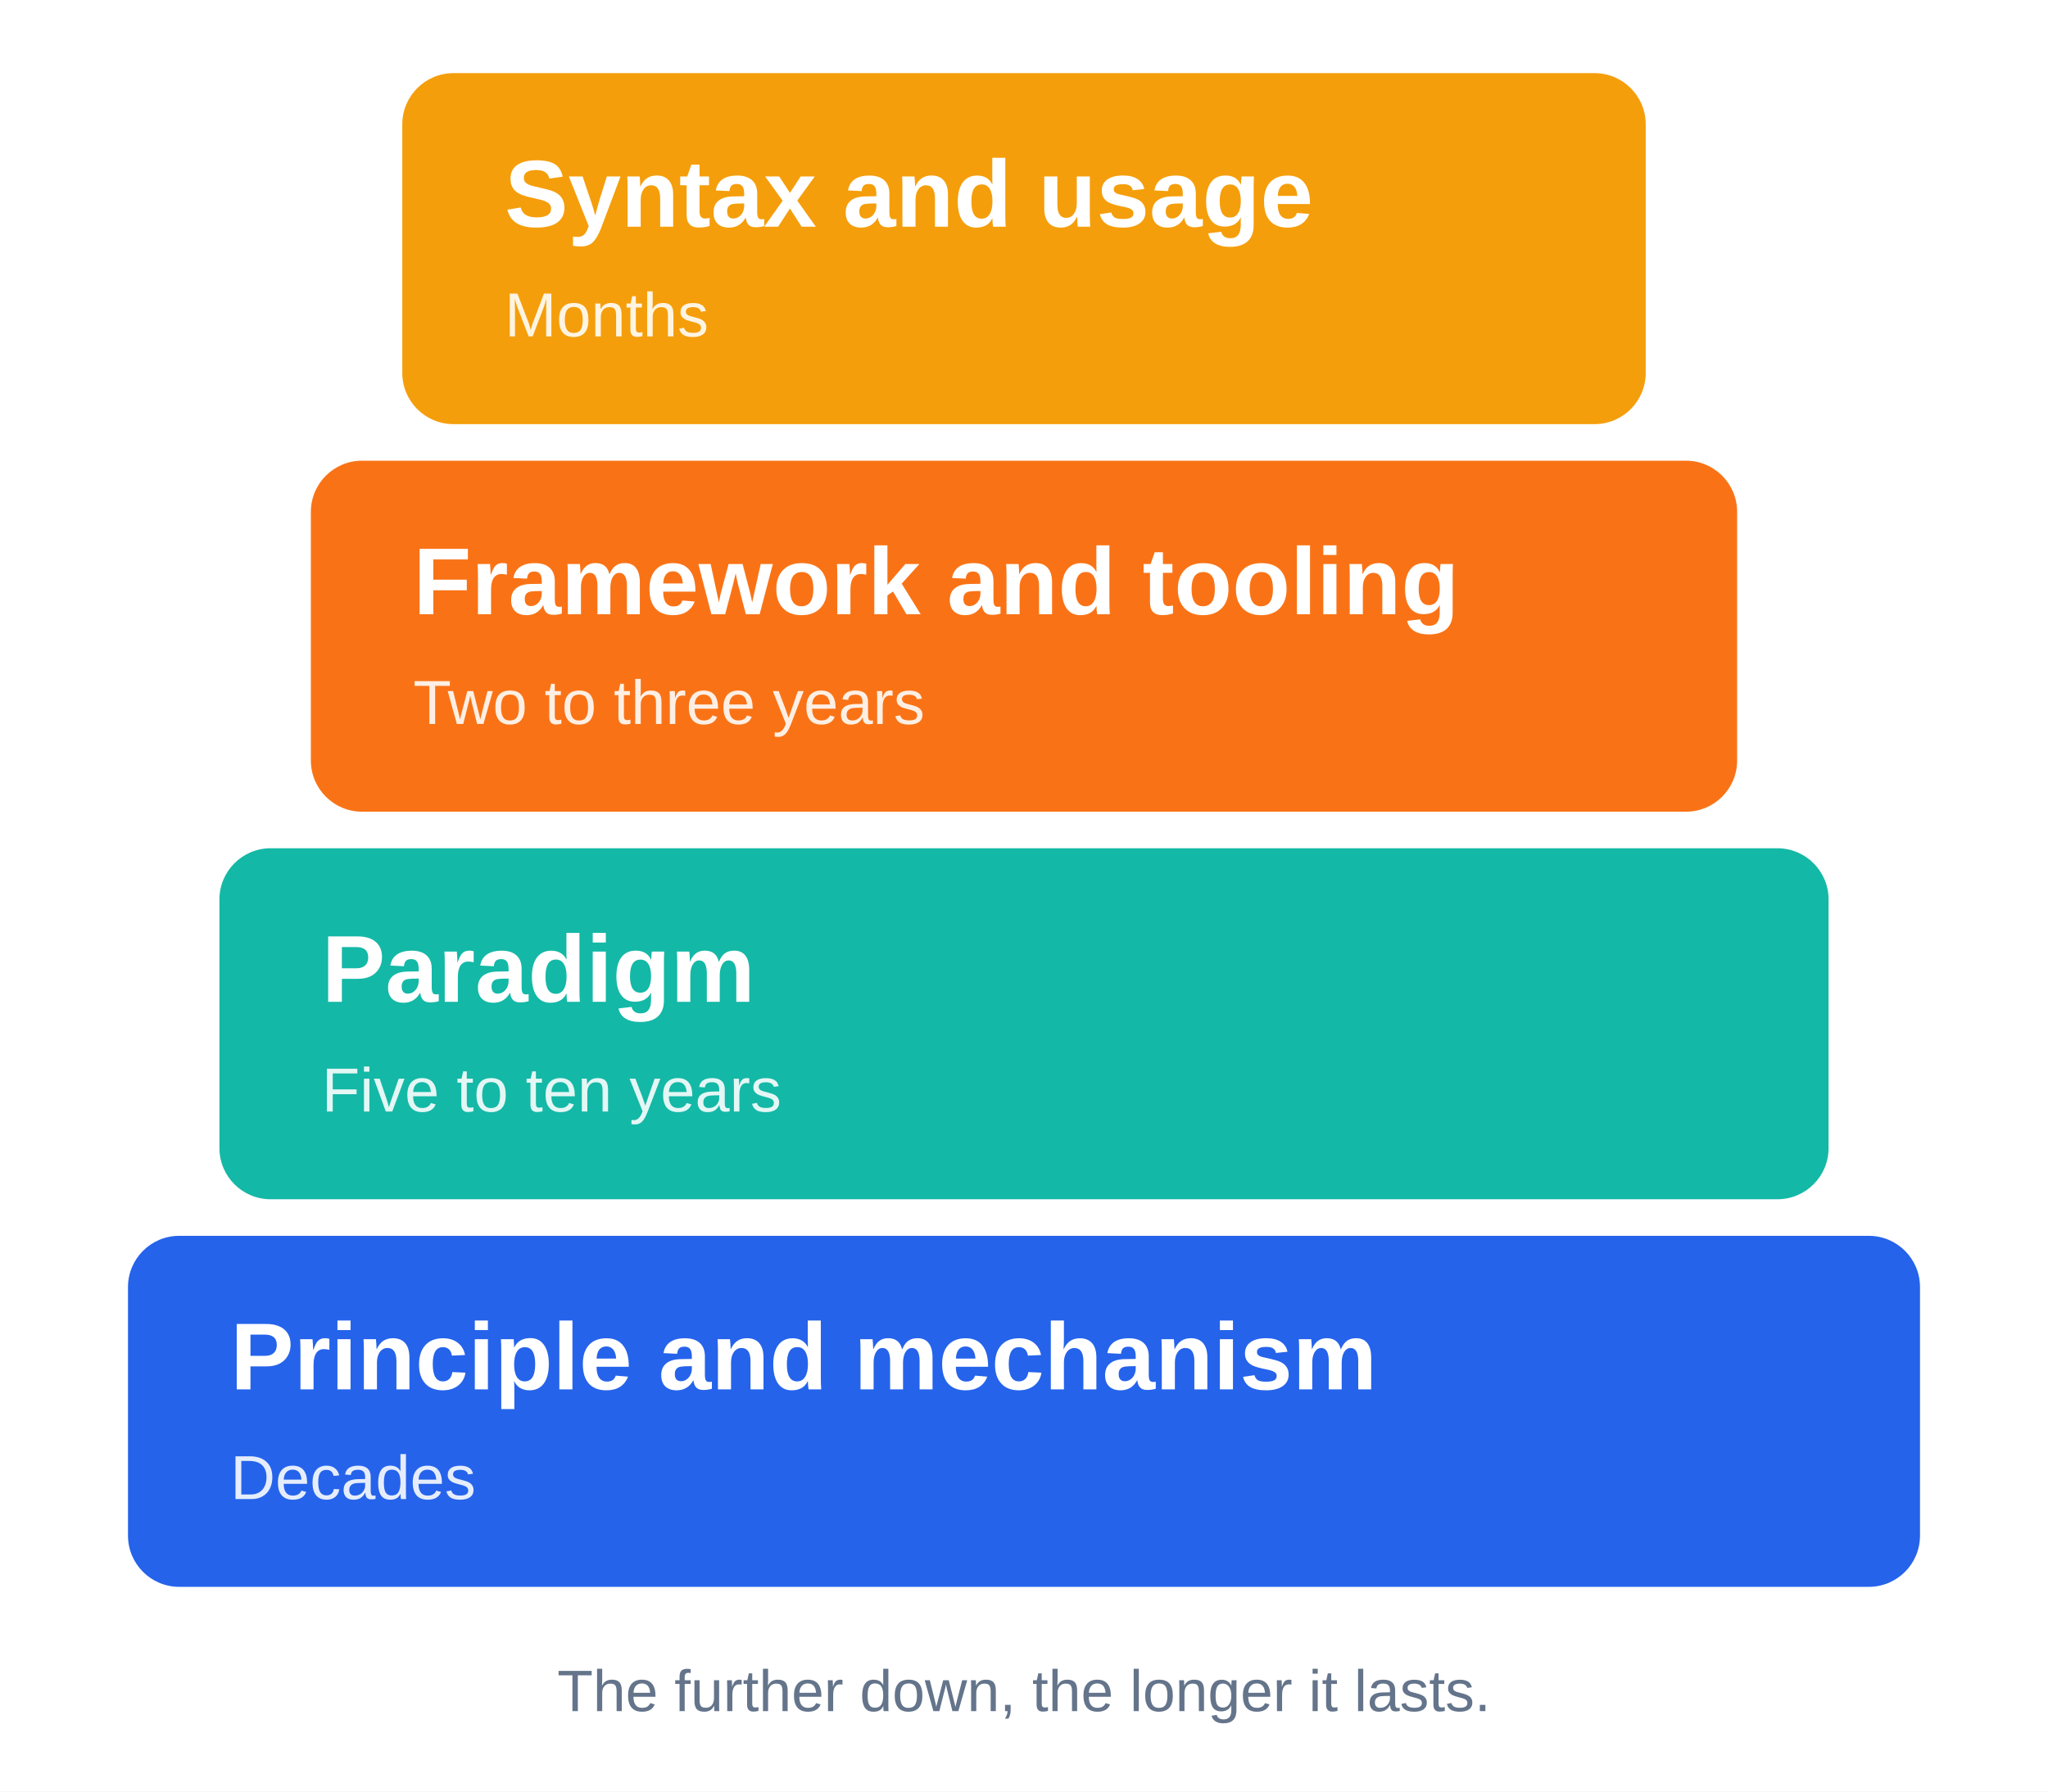
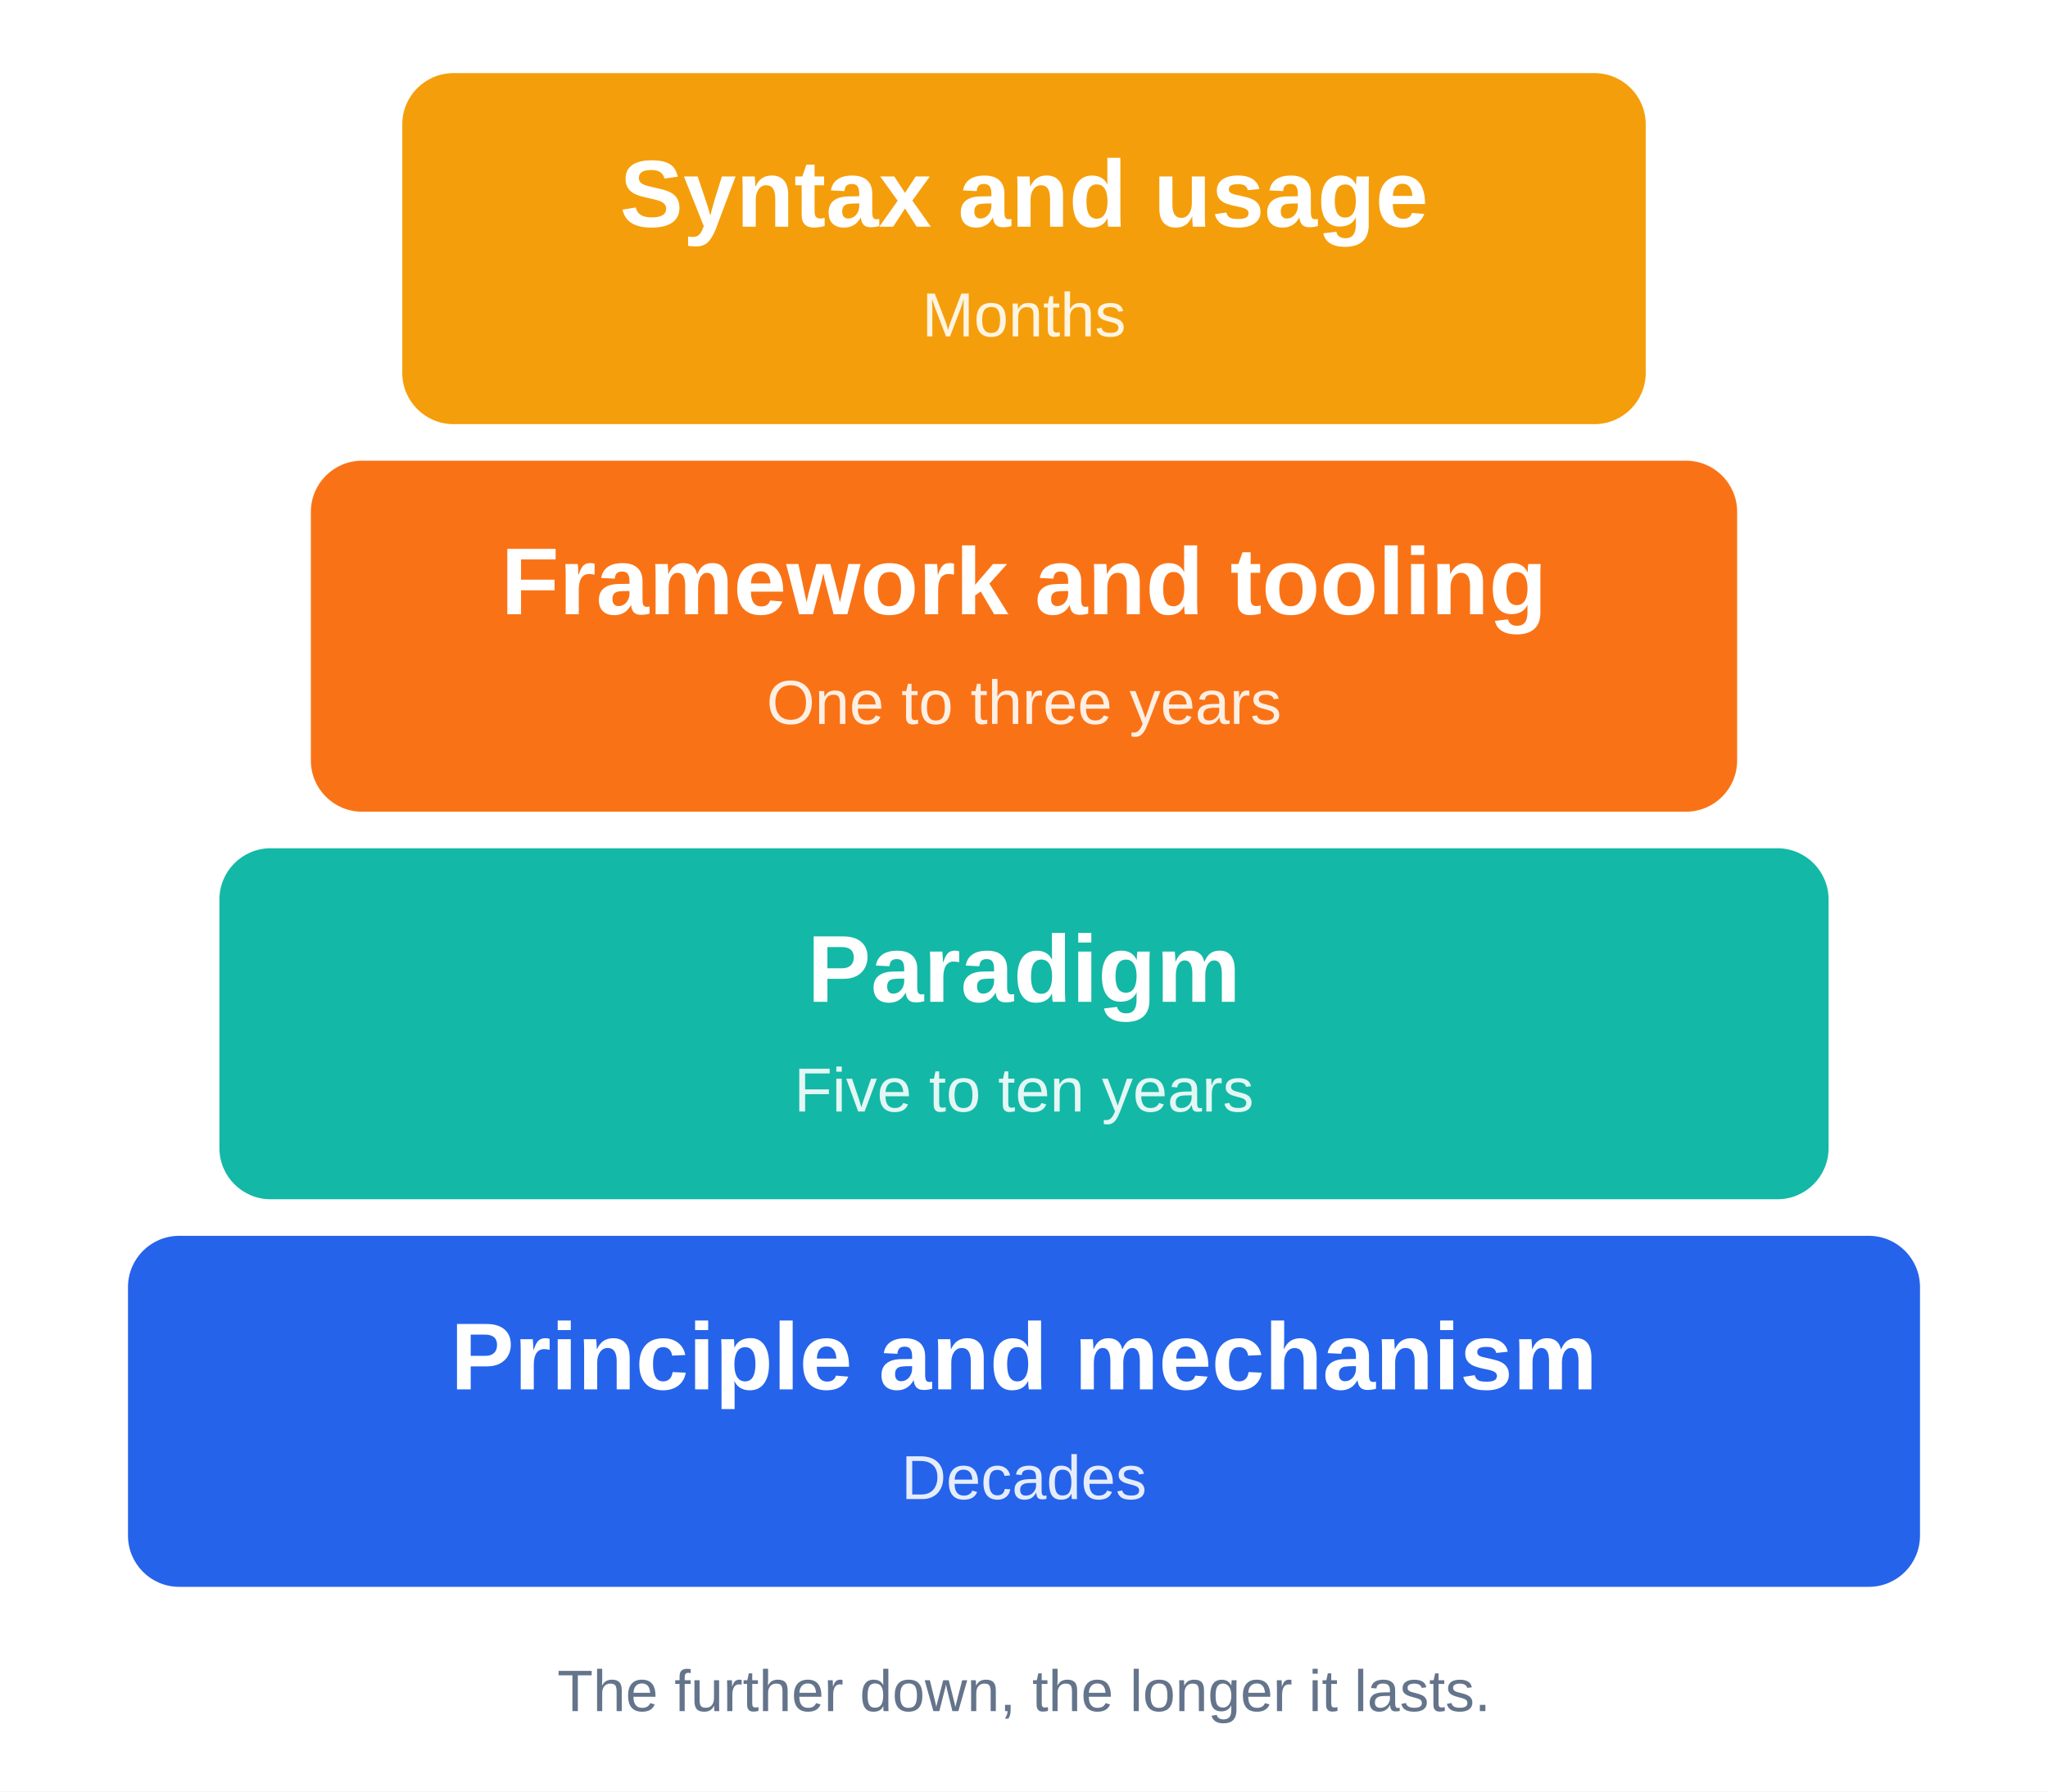
<svg xmlns="http://www.w3.org/2000/svg" viewBox="0 0 560 490" width="560" height="490" role="img" aria-labelledby="flTitle">
  <rect width="560" height="490" fill="#ffffff" />
-   <g font-family="ui-sans-serif, -apple-system, 'Helvetica Neue', Arial, sans-serif">
+   <g font-family="ui-sans-serif, -apple-system, 'Helvetica Neue', Arial, sans-serif" text-anchor="middle">
    <rect x="110" y="20" width="340" height="96" rx="14" fill="#f59e0b" />
-     <text x="138" y="62" font-size="26" font-weight="700" fill="#ffffff">Syntax and usage</text>
-     <text x="138" y="92" font-size="17" fill="#ffffff" opacity="0.88">Months</text>
+     <text x="280" y="62" font-size="26" font-weight="700" fill="#ffffff">Syntax and usage</text>
+     <text x="280" y="92" font-size="17" fill="#ffffff" opacity="0.88">Months</text>
    <rect x="85" y="126" width="390" height="96" rx="14" fill="#f97316" />
-     <text x="113" y="168" font-size="26" font-weight="700" fill="#ffffff">Framework and tooling</text>
-     <text x="113" y="198" font-size="17" fill="#ffffff" opacity="0.88">Two to three years</text>
+     <text x="280" y="168" font-size="26" font-weight="700" fill="#ffffff">Framework and tooling</text>
+     <text x="280" y="198" font-size="17" fill="#ffffff" opacity="0.88">One to three years</text>
    <rect x="60" y="232" width="440" height="96" rx="14" fill="#14b8a6" />
-     <text x="88" y="274" font-size="26" font-weight="700" fill="#ffffff">Paradigm</text>
-     <text x="88" y="304" font-size="17" fill="#ffffff" opacity="0.88">Five to ten years</text>
+     <text x="280" y="274" font-size="26" font-weight="700" fill="#ffffff">Paradigm</text>
+     <text x="280" y="304" font-size="17" fill="#ffffff" opacity="0.88">Five to ten years</text>
    <rect x="35" y="338" width="490" height="96" rx="14" fill="#2563eb" />
-     <text x="63" y="380" font-size="26" font-weight="700" fill="#ffffff">Principle and mechanism</text>
-     <text x="63" y="410" font-size="17" fill="#ffffff" opacity="0.88">Decades</text>
-     <text x="280" y="468" font-size="16" fill="#64748b" text-anchor="middle">The further down, the longer it lasts.</text>
+     <text x="280" y="380" font-size="26" font-weight="700" fill="#ffffff">Principle and mechanism</text>
+     <text x="280" y="410" font-size="17" fill="#ffffff" opacity="0.88">Decades</text>
+     <text x="280" y="468" font-size="16" fill="#64748b">The further down, the longer it lasts.</text>
  </g>
</svg>
